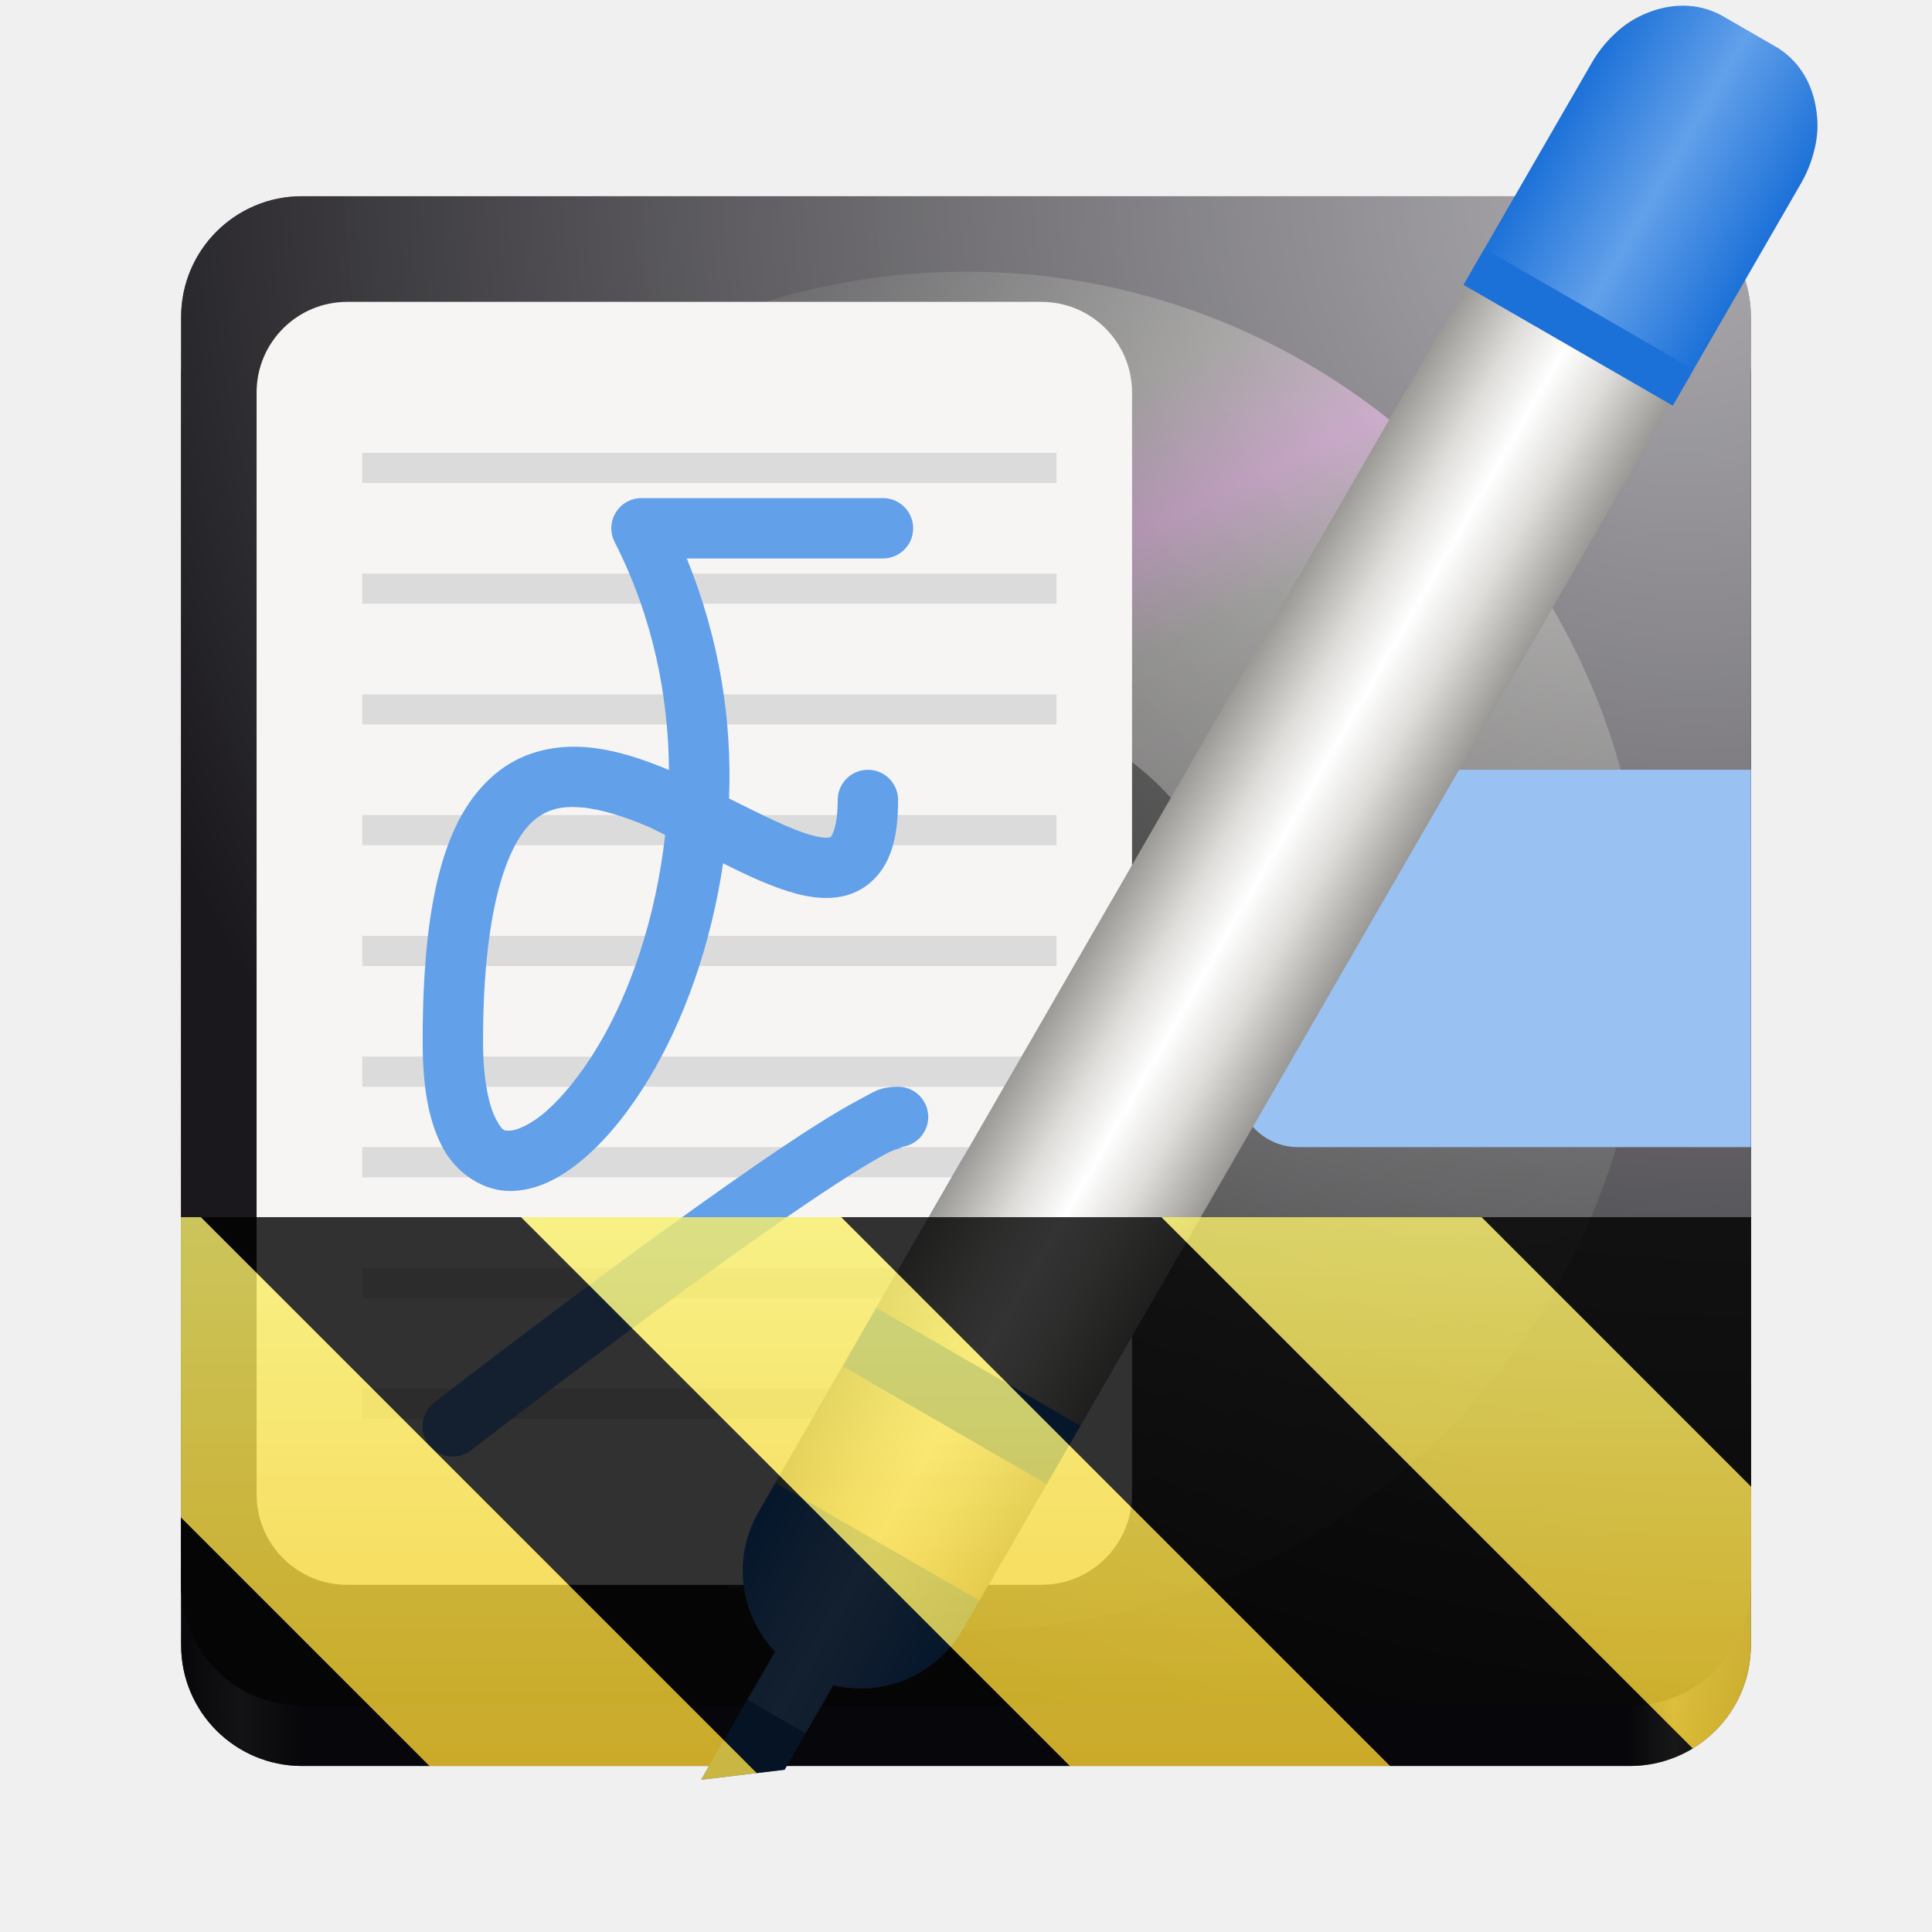
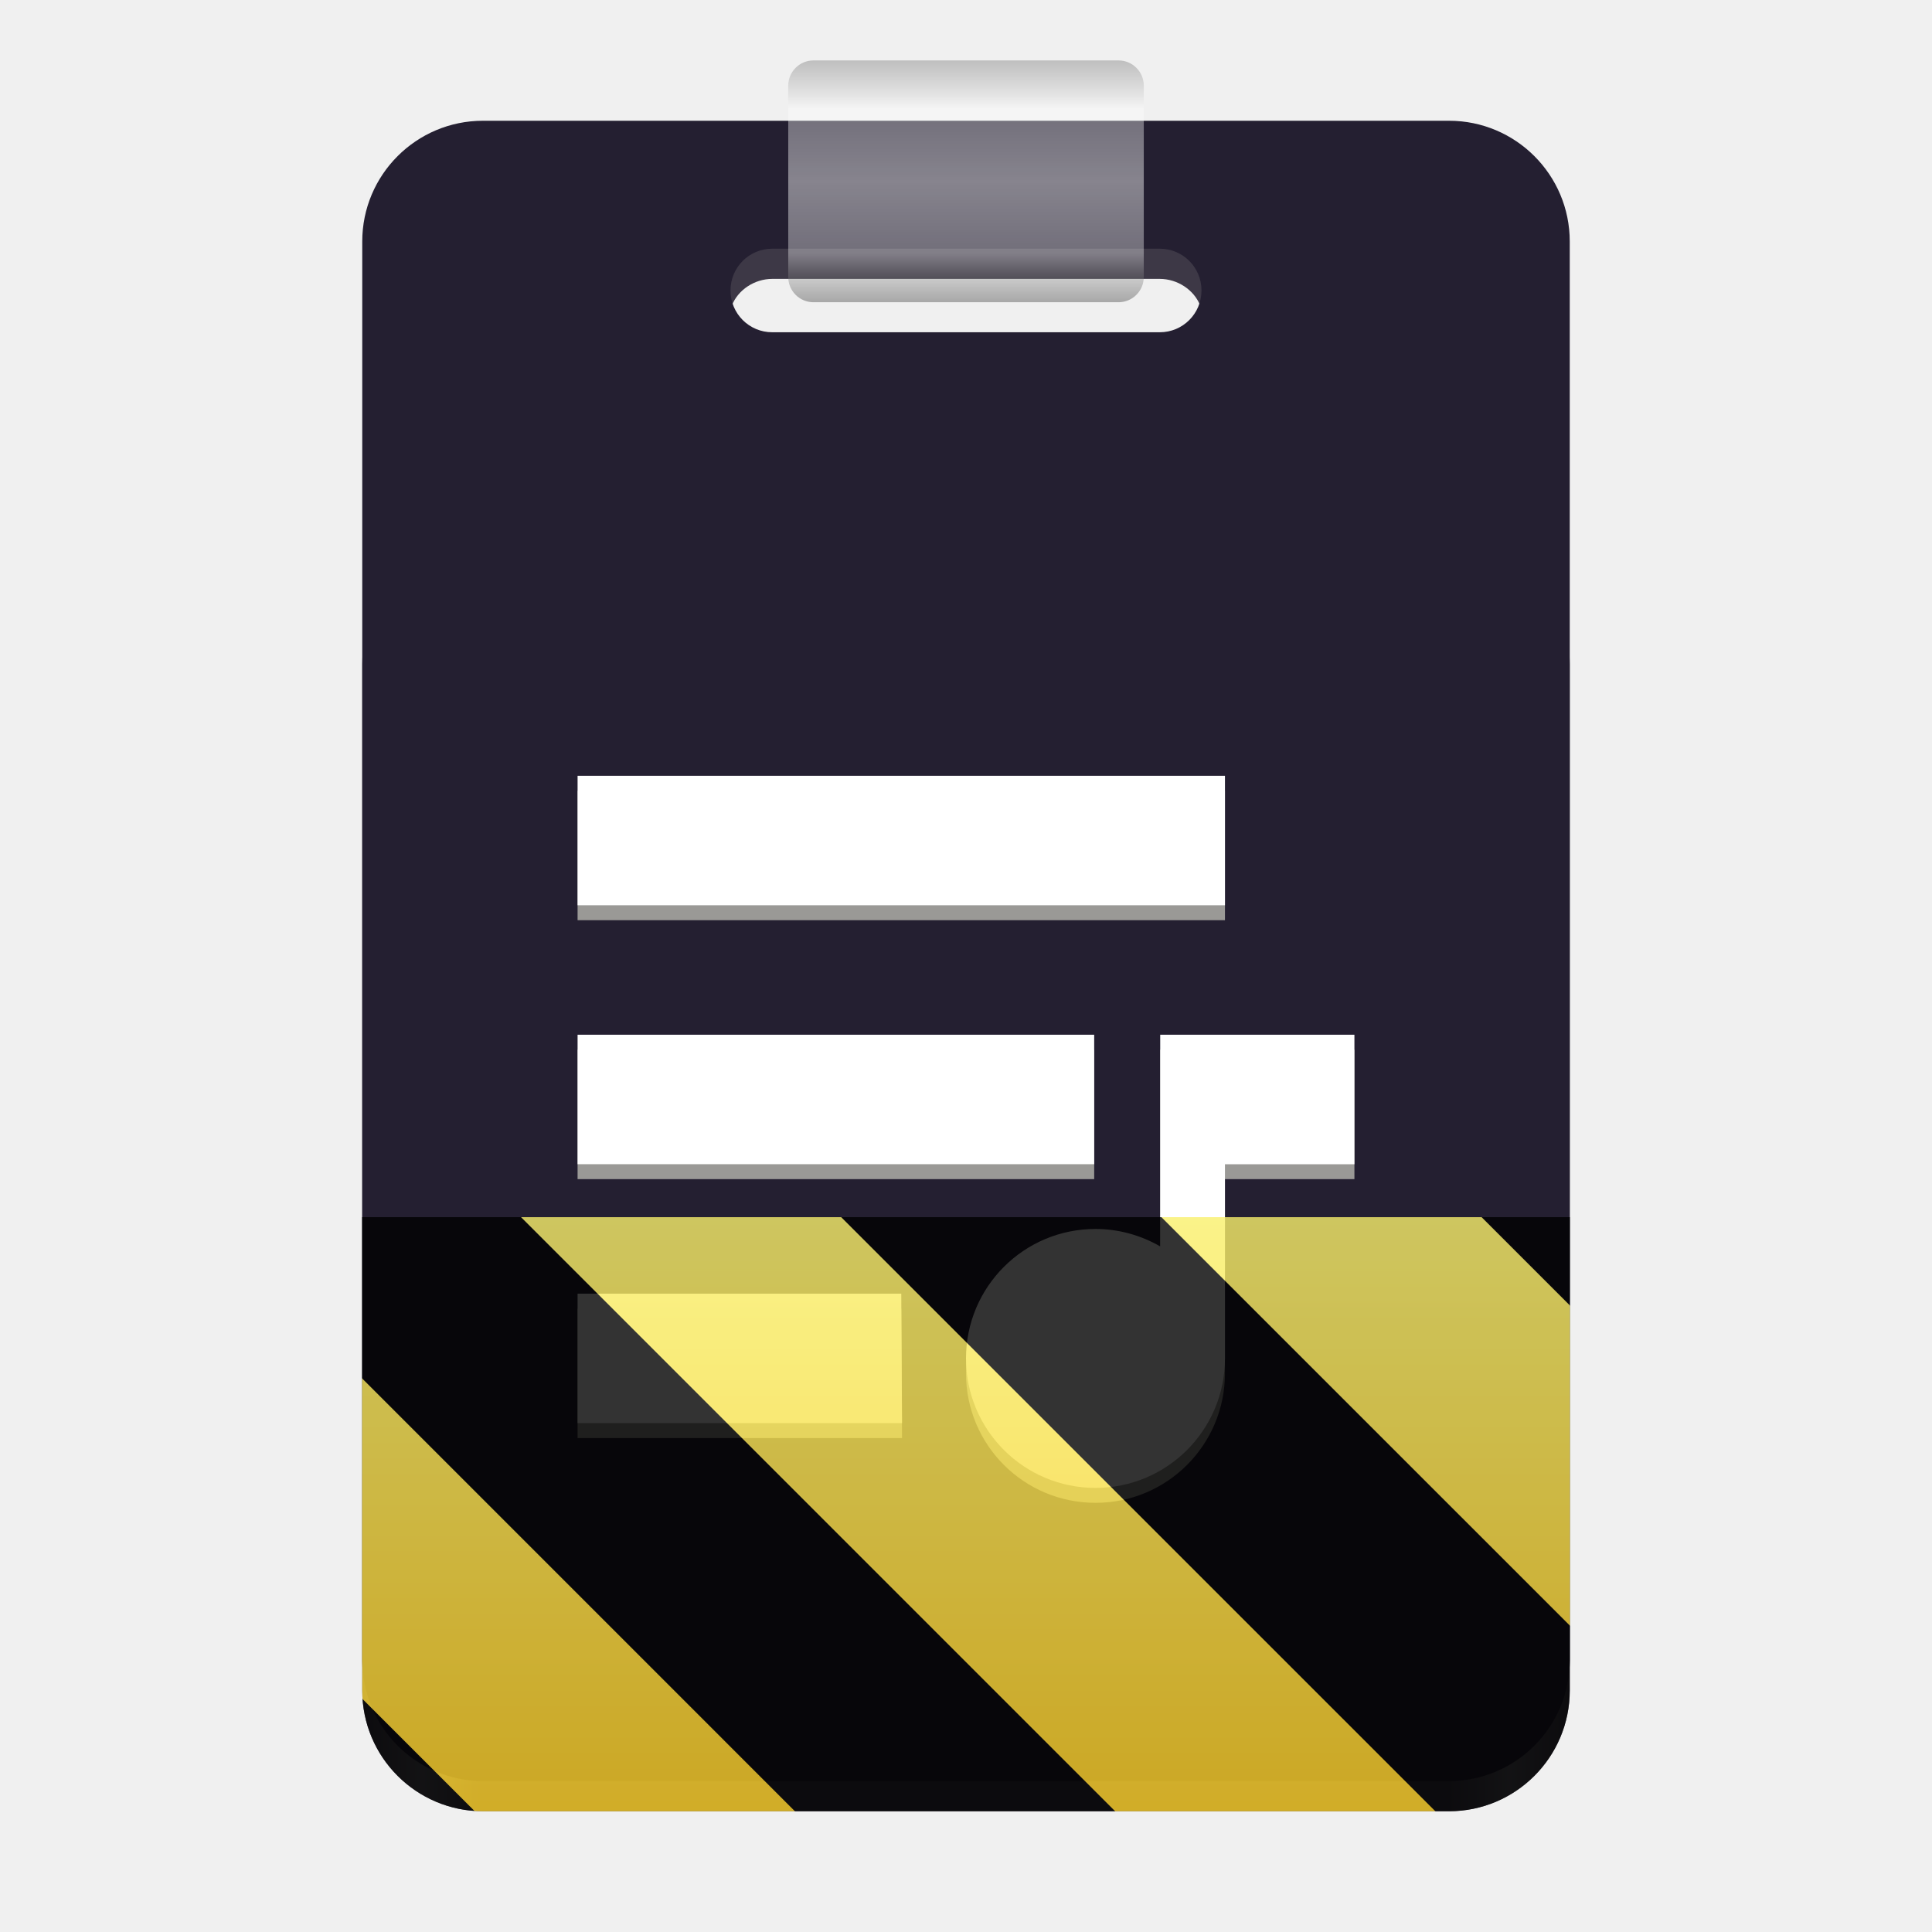
- <svg xmlns="http://www.w3.org/2000/svg" xmlns:xlink="http://www.w3.org/1999/xlink" height="128px" viewBox="0 0 128 128" width="128px">
-   <defs>
-     <filter id="a" height="100%" width="100%" x="0%" y="0%">
-       <feColorMatrix in="SourceGraphic" type="matrix" values="0 0 0 0 1 0 0 0 0 1 0 0 0 0 1 0 0 0 1 0" />
-     </filter>
-     <mask id="b">
-       <g filter="url(#a)">
-         <rect fill-opacity="0.1" height="128" width="128" />
+ <svg xmlns="http://www.w3.org/2000/svg" height="128px" viewBox="0 0 128 128" width="128px">
+   <linearGradient id="a" gradientTransform="matrix(0.192351 0 0 0.25 22.00525 57.00005)" gradientUnits="userSpaceOnUse" x1="10.276" x2="426.276" y1="260" y2="260">
+     <stop offset="0" stop-color="#3d3846" />
+     <stop offset="0.05" stop-color="#5e5c64" />
+     <stop offset="0.1" stop-color="#3d3846" />
+     <stop offset="0.9" stop-color="#3d3846" />
+     <stop offset="0.95" stop-color="#5e5c64" />
+     <stop offset="1" stop-color="#3d3846" />
+   </linearGradient>
+   <linearGradient id="b" gradientUnits="userSpaceOnUse" x1="64" x2="64" y1="4.003" y2="20.022">
+     <stop offset="0" stop-color="#4d4d4d" stop-opacity="0.302" />
+     <stop offset="0.2" stop-color="#ffffff" stop-opacity="0.349" />
+     <stop offset="0.5" stop-color="#ffffff" stop-opacity="0.451" />
+     <stop offset="0.8" stop-color="#ffffff" stop-opacity="0.353" />
+     <stop offset="1" stop-opacity="0.302" />
+   </linearGradient>
+   <clipPath id="c">
+     <rect height="128" width="128" />
+   </clipPath>
+   <clipPath id="d">
+     <rect height="128" width="128" />
+   </clipPath>
+   <filter id="e" height="100%" width="100%" x="0%" y="0%">
+     <feColorMatrix in="SourceGraphic" type="matrix" values="0 0 0 0 1 0 0 0 0 1 0 0 0 0 1 0 0 0 1 0" />
+   </filter>
+   <mask id="f">
+     <g clip-path="url(#d)" filter="url(#e)">
+       <g clip-path="url(#c)">
+         <path d="m 50.164 15.477 c -1.531 0 -2.766 1.234 -2.766 2.766 c 0 0.355 0.969 1.691 1.09 2 c 0.398 -1.031 1.496 -1.766 2.676 -1.766 h 25.672 c 1.18 0 2.277 0.734 2.68 1.766 c 0.121 -0.309 1.086 -1.645 1.086 -2 c 0 -1.531 -1.234 -2.766 -2.766 -2.766 z m 0 0" fill="#3d3846" />
+         <path d="m 32 36 h 64 c 4.418 0 8 3.582 8 8 v 68 c 0 4.418 -3.582 8 -8 8 h -64 c -4.418 0 -8 -3.582 -8 -8 v -68 c 0 -4.418 3.582 -8 8 -8 z m 0 0" fill="url(#a)" />
+         <path d="m 32 8 c -4.418 0 -8 3.582 -8 8 v 94 c 0 4.418 3.582 8 8 8 h 64 c 4.418 0 8 -3.582 8 -8 v -94 c 0 -4.418 -3.582 -8 -8 -8 z m 19.164 8.477 h 25.672 c 1.531 0 2.766 1.234 2.766 2.766 c 0 1.535 -1.234 2.77 -2.766 2.77 h -25.672 c -1.531 0 -2.766 -1.234 -2.766 -2.77 c 0 -1.531 1.234 -2.766 2.766 -2.766 z m 0 0" fill="#241f31" />
+         <path d="m 38.266 52.387 v 8.578 h 42.891 v -8.578 z m 0 17.156 v 8.578 h 34.227 v -8.578 z m 0 17.156 v 8.578 h 21.496 l -0.051 -8.578 z m 0 0" fill="#9a9996" />
+         <path d="m 76.867 69.543 v 14.023 c -1.309 -0.754 -2.781 -1.156 -4.289 -1.156 c -4.742 0 -8.578 3.836 -8.578 8.578 c 0 4.742 3.836 8.578 8.578 8.578 s 8.578 -3.836 8.578 -8.578 v -12.867 h 8.578 v -8.578 z m 0 0" fill="#9a9996" />
+         <path d="m 38.266 51.398 v 8.578 h 42.891 v -8.578 z m 0 17.156 v 8.578 h 34.227 v -8.578 z m 0 17.156 v 8.578 h 21.496 l -0.051 -8.578 z m 0 0" fill="#ffffff" />
+         <path d="m 76.867 68.555 v 14.023 c -1.309 -0.754 -2.781 -1.156 -4.289 -1.156 c -4.742 0 -8.578 3.836 -8.578 8.578 c 0 4.738 3.836 8.578 8.578 8.578 s 8.578 -3.84 8.578 -8.578 v -12.867 h 8.578 v -8.578 z m 0 0" fill="#ffffff" />
+         <path d="m 53.895 4.004 h 20.211 c 0.922 0 1.672 0.746 1.672 1.672 v 12.676 c 0 0.922 -0.75 1.672 -1.672 1.672 h -20.211 c -0.922 0 -1.672 -0.75 -1.672 -1.672 v -12.676 c 0 -0.926 0.75 -1.672 1.672 -1.672 z m 0 0" fill="url(#b)" />
      </g>
-     </mask>
-     <linearGradient id="c" gradientUnits="userSpaceOnUse" x1="12" x2="116" y1="117" y2="117">
-       <stop offset="0" stop-color="#241f31" />
-       <stop offset="0.038" stop-color="#5e5c64" />
-       <stop offset="0.077" stop-color="#241f31" />
-       <stop offset="0.922" stop-color="#241f31" />
-       <stop offset="0.951" stop-color="#77767b" />
-       <stop offset="0.961" stop-color="#5e5c64" />
-       <stop offset="1" stop-color="#241f31" />
-     </linearGradient>
-     <linearGradient id="d" gradientUnits="userSpaceOnUse" x1="27.5" x2="64" y1="32.5" y2="108">
-       <stop offset="0" stop-color="#5e5c64" />
-       <stop offset="0.171" stop-color="#949390" />
-       <stop offset="0.279" stop-color="#dc8add" />
-       <stop offset="0.368" stop-color="#949390" />
-       <stop offset="1" stop-color="#5e5c64" />
-     </linearGradient>
-     <radialGradient id="e" cx="0" cy="0" gradientTransform="matrix(-83.99957 69.00048 -71.76035 -87.35937 111.5 13)" gradientUnits="userSpaceOnUse" r="1">
-       <stop offset="0" stop-color="#f6f5f4" stop-opacity="0.6" />
-       <stop offset="1" stop-color="#0b0b0b" stop-opacity="0.71" />
-     </radialGradient>
-     <linearGradient id="f" gradientUnits="userSpaceOnUse">
-       <stop offset="0" stop-color="#1c71d8" />
-       <stop offset="0.498" stop-color="#62a0ea" />
-       <stop offset="1" stop-color="#1c71d8" />
-     </linearGradient>
-     <linearGradient id="g" gradientTransform="matrix(0.965271 0.557299 -0.557299 0.965271 113.297 -209.6473)" x1="90" x2="104" xlink:href="#f" y1="257" y2="257" />
-     <linearGradient id="h" gradientTransform="matrix(0.965271 0.557299 -0.557299 0.965271 113.8543 -210.6126)" gradientUnits="userSpaceOnUse" x1="90" x2="104" y1="220.5" y2="220.5">
-       <stop offset="0" stop-color="#9a9996" />
-       <stop offset="0.286" stop-color="#deddda" />
-       <stop offset="0.496" stop-color="#ffffff" />
-       <stop offset="0.714" stop-color="#deddda" />
-       <stop offset="1" stop-color="#9a9996" />
-     </linearGradient>
-     <linearGradient id="i" gradientTransform="matrix(0.866025 0.5 -0.5 0.866025 65.25995 -214.2127)" x1="144" x2="160" xlink:href="#f" y1="174" y2="174" />
-     <mask id="j">
-       <g filter="url(#a)">
-         <rect fill-opacity="0.1" height="128" width="128" />
-       </g>
-     </mask>
-     <clipPath id="k">
-       <rect height="152" width="192" />
-     </clipPath>
-     <g id="l" clip-path="url(#k)">
-       <path d="m 115.582 28.496 h -87.164 c -4.375 0 -7.922 3.547 -7.922 7.922 v 87.164 c 0 4.375 3.547 7.922 7.922 7.922 h 87.164 c 4.375 0 7.922 -3.547 7.922 -7.922 v -87.164 c 0 -4.375 -3.547 -7.922 -7.922 -7.922 z m 0 0" stroke="#000000" stroke-dasharray="0.99 0.99" stroke-width="0.99" transform="matrix(1 0 0 1 0 1)" />
    </g>
-     <clipPath id="m">
-       <rect height="128" width="128" />
-     </clipPath>
-     <clipPath id="n">
-       <rect height="128" width="128" />
-     </clipPath>
-     <mask id="o">
-       <g clip-path="url(#n)" filter="url(#a)">
-         <g clip-path="url(#m)">
-           <use mask="url(#j)" transform="matrix(1 0 0 1 -8 -16)" xlink:href="#l" />
-           <path d="m 108 17 h -88 c -4.418 0 -8 3.582 -8 8 v 84 c 0 4.418 3.582 8 8 8 h 88 c 4.418 0 8 -3.582 8 -8 v -84 c 0 -4.418 -3.582 -8 -8 -8 z m 0 0" fill="url(#c)" />
-           <path d="m 108 13 h -88 c -4.418 0 -8 3.582 -8 8 v 84 c 0 4.418 3.582 8 8 8 h 88 c 4.418 0 8 -3.582 8 -8 v -84 c 0 -4.418 -3.582 -8 -8 -8 z m 0 0" fill="#3d3846" />
-           <path d="m 19 63 c 0 -24.852 20.148 -45 45 -45 s 45 20.148 45 45 s -20.148 45 -45 45 s -45 -20.148 -45 -45 z m 0 0" fill="url(#d)" />
-           <path d="m 64.5 47 c 9.664 0 17.5 7.836 17.5 17.5 s -7.836 17.5 -17.5 17.5 s -17.5 -7.836 -17.5 -17.5 s 7.836 -17.5 17.5 -17.5 z m 0 0" />
-           <path d="m 108 13 h -88 c -4.418 0 -8 3.582 -8 8 v 84 c 0 4.418 3.582 8 8 8 h 88 c 4.418 0 8 -3.582 8 -8 v -84 c 0 -4.418 -3.582 -8 -8 -8 z m 0 0" fill="url(#e)" />
-           <path d="m 23 20 h 46 c 3.312 0 6 2.688 6 6 v 73 c 0 3.312 -2.688 6 -6 6 h -46 c -3.312 0 -6 -2.688 -6 -6 v -73 c 0 -3.312 2.688 -6 6 -6 z m 0 0" fill="#f6f5f4" />
-           <path d="m 24 203 h 46" fill="none" stroke="#dbdbdb" stroke-width="2" transform="matrix(1 0 0 1 0 -172)" />
-           <path d="m 24 211 h 46" fill="none" stroke="#dbdbdb" stroke-width="2" transform="matrix(1 0 0 1 0 -172)" />
-           <path d="m 24 219 h 46" fill="none" stroke="#dbdbdb" stroke-width="2" transform="matrix(1 0 0 1 0 -172)" />
-           <path d="m 24 227 h 46" fill="none" stroke="#dbdbdb" stroke-width="2" transform="matrix(1 0 0 1 0 -172)" />
-           <path d="m 24 235 h 46" fill="none" stroke="#dbdbdb" stroke-width="2" transform="matrix(1 0 0 1 0 -172)" />
-           <path d="m 24 243 h 46" fill="none" stroke="#dbdbdb" stroke-width="2" transform="matrix(1 0 0 1 0 -172)" />
-           <path d="m 24 249 h 46" fill="none" stroke="#dbdbdb" stroke-width="2" transform="matrix(1 0 0 1 0 -172)" />
-           <path d="m 24 257 h 46" fill="none" stroke="#dbdbdb" stroke-width="2" transform="matrix(1 0 0 1 0 -172)" />
-           <path d="m 24 265 h 46" fill="none" stroke="#dbdbdb" stroke-width="2" transform="matrix(1 0 0 1 0 -172)" />
-           <path d="m 24 265 h 46" fill="none" stroke="#dbdbdb" stroke-width="2" transform="matrix(1 0 0 1 0 -172)" />
-           <path d="m 82 55 c 0 -2.211 1.789 -4 4 -4 h 30 v 25 h -30 c -2.211 0 -4 -1.789 -4 -4 z m 0 0" fill="#99c1f1" />
-           <path d="m 42.5 33 c -0.695 0 -1.34 0.363 -1.703 0.957 c -0.363 0.59 -0.395 1.332 -0.078 1.949 c 2.566 5.039 3.562 10.219 3.602 15.109 c -1.754 -0.734 -3.57 -1.348 -5.449 -1.508 c -1.957 -0.164 -4.059 0.223 -5.793 1.555 c -3.465 2.656 -5.078 8.074 -5.078 17.938 c 0 3.004 0.391 5.277 1.328 7.031 c 0.934 1.75 2.754 2.926 4.578 2.875 c 1.828 -0.051 3.43 -0.977 4.926 -2.281 c 1.496 -1.309 2.906 -3.078 4.195 -5.219 c 2.246 -3.738 4.062 -8.691 4.879 -14.211 c 1.613 0.812 3.215 1.562 4.766 1.992 c 1.566 0.43 3.449 0.562 4.922 -0.656 s 1.906 -3.137 1.906 -5.531 c 0 -1.105 -0.895 -2 -2 -2 s -2 0.895 -2 2 c 0 1.855 -0.426 2.422 -0.457 2.449 c -0.031 0.023 -0.297 0.16 -1.309 -0.121 c -1.293 -0.355 -3.277 -1.352 -5.434 -2.426 c 0.203 -5.094 -0.602 -10.504 -2.801 -15.902 h 13 c 1.105 0 2 -0.895 2 -2 s -0.895 -2 -2 -2 z m -3.969 20.496 c 1.27 0.105 2.816 0.59 4.434 1.281 c 0.363 0.156 0.734 0.367 1.102 0.539 c -0.613 5.527 -2.336 10.488 -4.469 14.027 c -1.117 1.859 -2.324 3.324 -3.398 4.266 c -1.078 0.945 -2.004 1.285 -2.402 1.297 c -0.402 0.012 -0.508 0.047 -0.941 -0.766 c -0.434 -0.809 -0.855 -2.52 -0.855 -5.141 c 0 -9.387 1.824 -13.469 3.516 -14.766 c 0.844 -0.645 1.75 -0.848 3.016 -0.738 z m 0 0" fill="#62a0ea" />
-           <path d="m 59.5 72 c -1.25 0 -1.68 0.391 -2.516 0.824 c -0.836 0.434 -1.812 1.016 -2.938 1.727 c -2.242 1.426 -5.047 3.363 -8.047 5.512 c -6.008 4.293 -12.789 9.426 -17.223 12.855 c -0.875 0.676 -1.035 1.934 -0.359 2.809 c 0.676 0.871 1.934 1.031 2.805 0.355 c 4.402 -3.402 11.168 -8.52 17.105 -12.77 c 2.965 -2.121 5.73 -4.027 7.863 -5.379 c 1.066 -0.68 1.977 -1.215 2.637 -1.559 c 0.656 -0.34 1.32 -0.375 0.672 -0.375 c 1.105 0 2 -0.895 2 -2 s -0.895 -2 -2 -2 z m 0 0" fill="#62a0ea" />
-           <path d="m 50.625 110.676 l 5.254 -0.184 l -3.898 6.758 l -5.535 0.664 z m 0 0" fill="#1a5fb4" />
-           <path d="m 74.289 74.145 c -3.742 -2.16 -8.496 -0.887 -10.656 2.855 l -13.375 23.168 c -1.773 3.07 -1.23 6.82 1.09 9.262 l -1.836 3.176 l 3.859 2.23 l 1.836 -3.18 c 3.273 0.789 6.793 -0.617 8.566 -3.688 l 13.375 -23.164 c 2.16 -3.746 0.887 -8.5 -2.859 -10.66 z m 0 0" fill="url(#g)" />
-           <path d="m 113.77 1.309 c -2.676 -1.543 -6.07 -0.633 -7.613 2.039 l -2.785 4.828 l -48.656 84.27 l -3.344 5.793 l 13.516 7.801 l 3.344 -5.793 l 48.652 -84.27 l 2.789 -4.828 c 1.543 -2.672 0.633 -6.066 -2.043 -7.609 z m 0 0" fill="url(#h)" />
-           <path d="m 58.059 86.652 l 13.516 7.805 l -2.23 3.859 l -13.512 -7.801 z m 0 0" fill="#1c71d8" />
-           <path d="m 114.164 1.082 c -2.879 -1.66 -6.758 -0.293 -8.695 3.062 l -1.5 2.598 l -7 12.125 l 5.195 3 l 3.465 2 l 5.195 3 l 7 -12.125 l 1.5 -2.598 c 1.938 -3.355 1.184 -7.398 -1.695 -9.062 z m 0 0" fill="url(#i)" />
-           <path d="m 98.348 16.477 l 13.855 8 l -1.379 2.391 l -13.855 -8 z m 0 0" fill="#1c71d8" />
-         </g>
-       </g>
-     </mask>
-     <mask id="p">
-       <g filter="url(#a)">
-         <rect fill-opacity="0.8" height="128" width="128" />
-       </g>
-     </mask>
-     <linearGradient id="q" gradientTransform="matrix(0 0.37 -0.98462 0 295.385 -30.36)" gradientUnits="userSpaceOnUse" x1="300" x2="428" y1="235" y2="235">
-       <stop offset="0" stop-color="#f9f06b" />
-       <stop offset="1" stop-color="#f5c211" />
-     </linearGradient>
-     <clipPath id="r">
-       <rect height="128" width="128" />
-     </clipPath>
-     <clipPath id="s">
-       <rect height="128" width="128" />
-     </clipPath>
-   </defs>
-   <use mask="url(#b)" transform="matrix(1 0 0 1 -8 -16)" xlink:href="#l" />
-   <path d="m 108 17 h -88 c -4.418 0 -8 3.582 -8 8 v 84 c 0 4.418 3.582 8 8 8 h 88 c 4.418 0 8 -3.582 8 -8 v -84 c 0 -4.418 -3.582 -8 -8 -8 z m 0 0" fill="url(#c)" />
-   <path d="m 108 13 h -88 c -4.418 0 -8 3.582 -8 8 v 84 c 0 4.418 3.582 8 8 8 h 88 c 4.418 0 8 -3.582 8 -8 v -84 c 0 -4.418 -3.582 -8 -8 -8 z m 0 0" fill="#3d3846" />
-   <path d="m 19 63 c 0 -24.852 20.148 -45 45 -45 s 45 20.148 45 45 s -20.148 45 -45 45 s -45 -20.148 -45 -45 z m 0 0" fill="url(#d)" />
-   <path d="m 64.5 47 c 9.664 0 17.5 7.836 17.5 17.5 s -7.836 17.5 -17.5 17.5 s -17.5 -7.836 -17.5 -17.5 s 7.836 -17.5 17.5 -17.5 z m 0 0" />
-   <path d="m 108 13 h -88 c -4.418 0 -8 3.582 -8 8 v 84 c 0 4.418 3.582 8 8 8 h 88 c 4.418 0 8 -3.582 8 -8 v -84 c 0 -4.418 -3.582 -8 -8 -8 z m 0 0" fill="url(#e)" />
-   <path d="m 23 20 h 46 c 3.312 0 6 2.688 6 6 v 73 c 0 3.312 -2.688 6 -6 6 h -46 c -3.312 0 -6 -2.688 -6 -6 v -73 c 0 -3.312 2.688 -6 6 -6 z m 0 0" fill="#f6f5f4" />
-   <g fill="none" stroke="#dbdbdb" stroke-width="2">
-     <path d="m 24 31 h 46" />
-     <path d="m 24 39 h 46" />
-     <path d="m 24 47 h 46" />
-     <path d="m 24 55 h 46" />
-     <path d="m 24 63 h 46" />
-     <path d="m 24 71 h 46" />
-     <path d="m 24 77 h 46" />
-     <path d="m 24 85 h 46" />
-     <path d="m 24 93 h 46" />
-     <path d="m 24 93 h 46" />
-   </g>
-   <path d="m 82 55 c 0 -2.211 1.789 -4 4 -4 h 30 v 25 h -30 c -2.211 0 -4 -1.789 -4 -4 z m 0 0" fill="#99c1f1" />
-   <path d="m 42.5 33 c -0.695 0 -1.34 0.363 -1.703 0.957 c -0.363 0.59 -0.395 1.332 -0.078 1.949 c 2.566 5.039 3.562 10.219 3.602 15.109 c -1.754 -0.734 -3.57 -1.348 -5.449 -1.508 c -1.957 -0.164 -4.059 0.223 -5.793 1.555 c -3.465 2.656 -5.078 8.074 -5.078 17.938 c 0 3.004 0.391 5.277 1.328 7.031 c 0.934 1.75 2.754 2.926 4.578 2.875 c 1.828 -0.051 3.43 -0.977 4.926 -2.281 c 1.496 -1.309 2.906 -3.078 4.195 -5.219 c 2.246 -3.738 4.062 -8.691 4.879 -14.211 c 1.613 0.812 3.215 1.562 4.766 1.992 c 1.566 0.43 3.449 0.562 4.922 -0.656 s 1.906 -3.137 1.906 -5.531 c 0 -1.105 -0.895 -2 -2 -2 s -2 0.895 -2 2 c 0 1.855 -0.426 2.422 -0.457 2.449 c -0.031 0.023 -0.297 0.16 -1.309 -0.121 c -1.293 -0.355 -3.277 -1.352 -5.434 -2.426 c 0.203 -5.094 -0.602 -10.504 -2.801 -15.902 h 13 c 1.105 0 2 -0.895 2 -2 s -0.895 -2 -2 -2 z m -3.969 20.496 c 1.27 0.105 2.816 0.59 4.434 1.281 c 0.363 0.156 0.734 0.367 1.102 0.539 c -0.613 5.527 -2.336 10.488 -4.469 14.027 c -1.117 1.859 -2.324 3.324 -3.398 4.266 c -1.078 0.945 -2.004 1.285 -2.402 1.297 c -0.402 0.012 -0.508 0.047 -0.941 -0.766 c -0.434 -0.809 -0.855 -2.52 -0.855 -5.141 c 0 -9.387 1.824 -13.469 3.516 -14.766 c 0.844 -0.645 1.75 -0.848 3.016 -0.738 z m 0 0" fill="#62a0ea" />
-   <path d="m 59.5 72 c -1.25 0 -1.68 0.391 -2.516 0.824 c -0.836 0.434 -1.812 1.016 -2.938 1.727 c -2.242 1.426 -5.047 3.363 -8.047 5.512 c -6.008 4.293 -12.789 9.426 -17.223 12.855 c -0.875 0.676 -1.035 1.934 -0.359 2.809 c 0.676 0.871 1.934 1.031 2.805 0.355 c 4.402 -3.402 11.168 -8.52 17.105 -12.77 c 2.965 -2.121 5.73 -4.027 7.863 -5.379 c 1.066 -0.68 1.977 -1.215 2.637 -1.559 c 0.656 -0.34 1.32 -0.375 0.672 -0.375 c 1.105 0 2 -0.895 2 -2 s -0.895 -2 -2 -2 z m 0 0" fill="#62a0ea" />
-   <path d="m 50.625 110.676 l 5.254 -0.184 l -3.898 6.758 l -5.535 0.664 z m 0 0" fill="#1a5fb4" />
-   <path d="m 74.289 74.145 c -3.742 -2.16 -8.496 -0.887 -10.656 2.855 l -13.375 23.168 c -1.773 3.07 -1.23 6.82 1.09 9.262 l -1.836 3.176 l 3.859 2.23 l 1.836 -3.18 c 3.273 0.789 6.793 -0.617 8.566 -3.688 l 13.375 -23.164 c 2.16 -3.746 0.887 -8.5 -2.859 -10.66 z m 0 0" fill="url(#g)" />
-   <path d="m 113.77 1.309 c -2.676 -1.543 -6.07 -0.633 -7.613 2.039 l -2.785 4.828 l -48.656 84.27 l -3.344 5.793 l 13.516 7.801 l 3.344 -5.793 l 48.652 -84.27 l 2.789 -4.828 c 1.543 -2.672 0.633 -6.066 -2.043 -7.609 z m 0 0" fill="url(#h)" />
-   <path d="m 58.059 86.652 l 13.516 7.805 l -2.23 3.859 l -13.512 -7.801 z m 0 0" fill="#1c71d8" />
-   <path d="m 114.164 1.082 c -2.879 -1.66 -6.758 -0.293 -8.695 3.062 l -1.5 2.598 l -7 12.125 l 5.195 3 l 3.465 2 l 5.195 3 l 7 -12.125 l 1.5 -2.598 c 1.938 -3.355 1.184 -7.398 -1.695 -9.062 z m 0 0" fill="url(#i)" />
-   <path d="m 98.348 16.477 l 13.855 8 l -1.379 2.391 l -13.855 -8 z m 0 0" fill="#1c71d8" />
-   <g clip-path="url(#s)" mask="url(#o)">
-     <g clip-path="url(#r)" mask="url(#p)">
-       <path d="m 128 80.641 v 47.359 h -128 v -47.359 z m 0 0" fill="url(#q)" />
+   </mask>
+   <mask id="g">
+     <g filter="url(#e)">
+       <rect fill-opacity="0.8" height="128" width="128" />
+     </g>
+   </mask>
+   <linearGradient id="h" gradientTransform="matrix(0 0.37 -0.98462 0 295.385 -30.36)" gradientUnits="userSpaceOnUse" x1="300" x2="428" y1="235" y2="235">
+     <stop offset="0" stop-color="#f9f06b" />
+     <stop offset="1" stop-color="#f5c211" />
+   </linearGradient>
+   <clipPath id="i">
+     <rect height="128" width="128" />
+   </clipPath>
+   <clipPath id="j">
+     <rect height="128" width="128" />
+   </clipPath>
+   <path d="m 50.164 15.477 c -1.531 0 -2.766 1.234 -2.766 2.766 c 0 0.355 0.969 1.691 1.09 2 c 0.398 -1.031 1.496 -1.766 2.676 -1.766 h 25.672 c 1.18 0 2.277 0.734 2.68 1.766 c 0.121 -0.309 1.086 -1.645 1.086 -2 c 0 -1.531 -1.234 -2.766 -2.766 -2.766 z m 0 0" fill="#3d3846" />
+   <path d="m 32 36 h 64 c 4.418 0 8 3.582 8 8 v 68 c 0 4.418 -3.582 8 -8 8 h -64 c -4.418 0 -8 -3.582 -8 -8 v -68 c 0 -4.418 3.582 -8 8 -8 z m 0 0" fill="url(#a)" />
+   <path d="m 32 8 c -4.418 0 -8 3.582 -8 8 v 94 c 0 4.418 3.582 8 8 8 h 64 c 4.418 0 8 -3.582 8 -8 v -94 c 0 -4.418 -3.582 -8 -8 -8 z m 19.164 8.477 h 25.672 c 1.531 0 2.766 1.234 2.766 2.766 c 0 1.535 -1.234 2.77 -2.766 2.77 h -25.672 c -1.531 0 -2.766 -1.234 -2.766 -2.77 c 0 -1.531 1.234 -2.766 2.766 -2.766 z m 0 0" fill="#241f31" />
+   <path d="m 38.266 52.387 v 8.578 h 42.891 v -8.578 z m 0 17.156 v 8.578 h 34.227 v -8.578 z m 0 17.156 v 8.578 h 21.496 l -0.051 -8.578 z m 0 0" fill="#9a9996" />
+   <path d="m 76.867 69.543 v 14.023 c -1.309 -0.754 -2.781 -1.156 -4.289 -1.156 c -4.742 0 -8.578 3.836 -8.578 8.578 c 0 4.742 3.836 8.578 8.578 8.578 s 8.578 -3.836 8.578 -8.578 v -12.867 h 8.578 v -8.578 z m 0 0" fill="#9a9996" />
+   <path d="m 38.266 51.398 v 8.578 h 42.891 v -8.578 z m 0 17.156 v 8.578 h 34.227 v -8.578 z m 0 17.156 v 8.578 h 21.496 l -0.051 -8.578 z m 0 0" fill="#ffffff" />
+   <path d="m 76.867 68.555 v 14.023 c -1.309 -0.754 -2.781 -1.156 -4.289 -1.156 c -4.742 0 -8.578 3.836 -8.578 8.578 c 0 4.738 3.836 8.578 8.578 8.578 s 8.578 -3.84 8.578 -8.578 v -12.867 h 8.578 v -8.578 z m 0 0" fill="#ffffff" />
+   <path d="m 53.895 4.004 h 20.211 c 0.922 0 1.672 0.746 1.672 1.672 v 12.676 c 0 0.922 -0.75 1.672 -1.672 1.672 h -20.211 c -0.922 0 -1.672 -0.75 -1.672 -1.672 v -12.676 c 0 -0.926 0.75 -1.672 1.672 -1.672 z m 0 0" fill="url(#b)" />
+   <g clip-path="url(#j)" mask="url(#f)">
+     <g clip-path="url(#i)" mask="url(#g)">
+       <path d="m 128 80.641 v 47.359 h -128 v -47.359 z m 0 0" fill="url(#h)" />
      <path d="m 13.309 80.641 l 47.355 47.359 h 21.215 l -47.359 -47.359 z m 42.422 0 l 47.363 47.359 h 21.215 l -47.363 -47.359 z m 42.43 0 l 29.84 29.84 v -21.211 l -8.629 -8.629 z m -98.16 7.906 v 21.215 l 18.238 18.238 h 21.215 z m 0 0" />
    </g>
  </g>
</svg>
